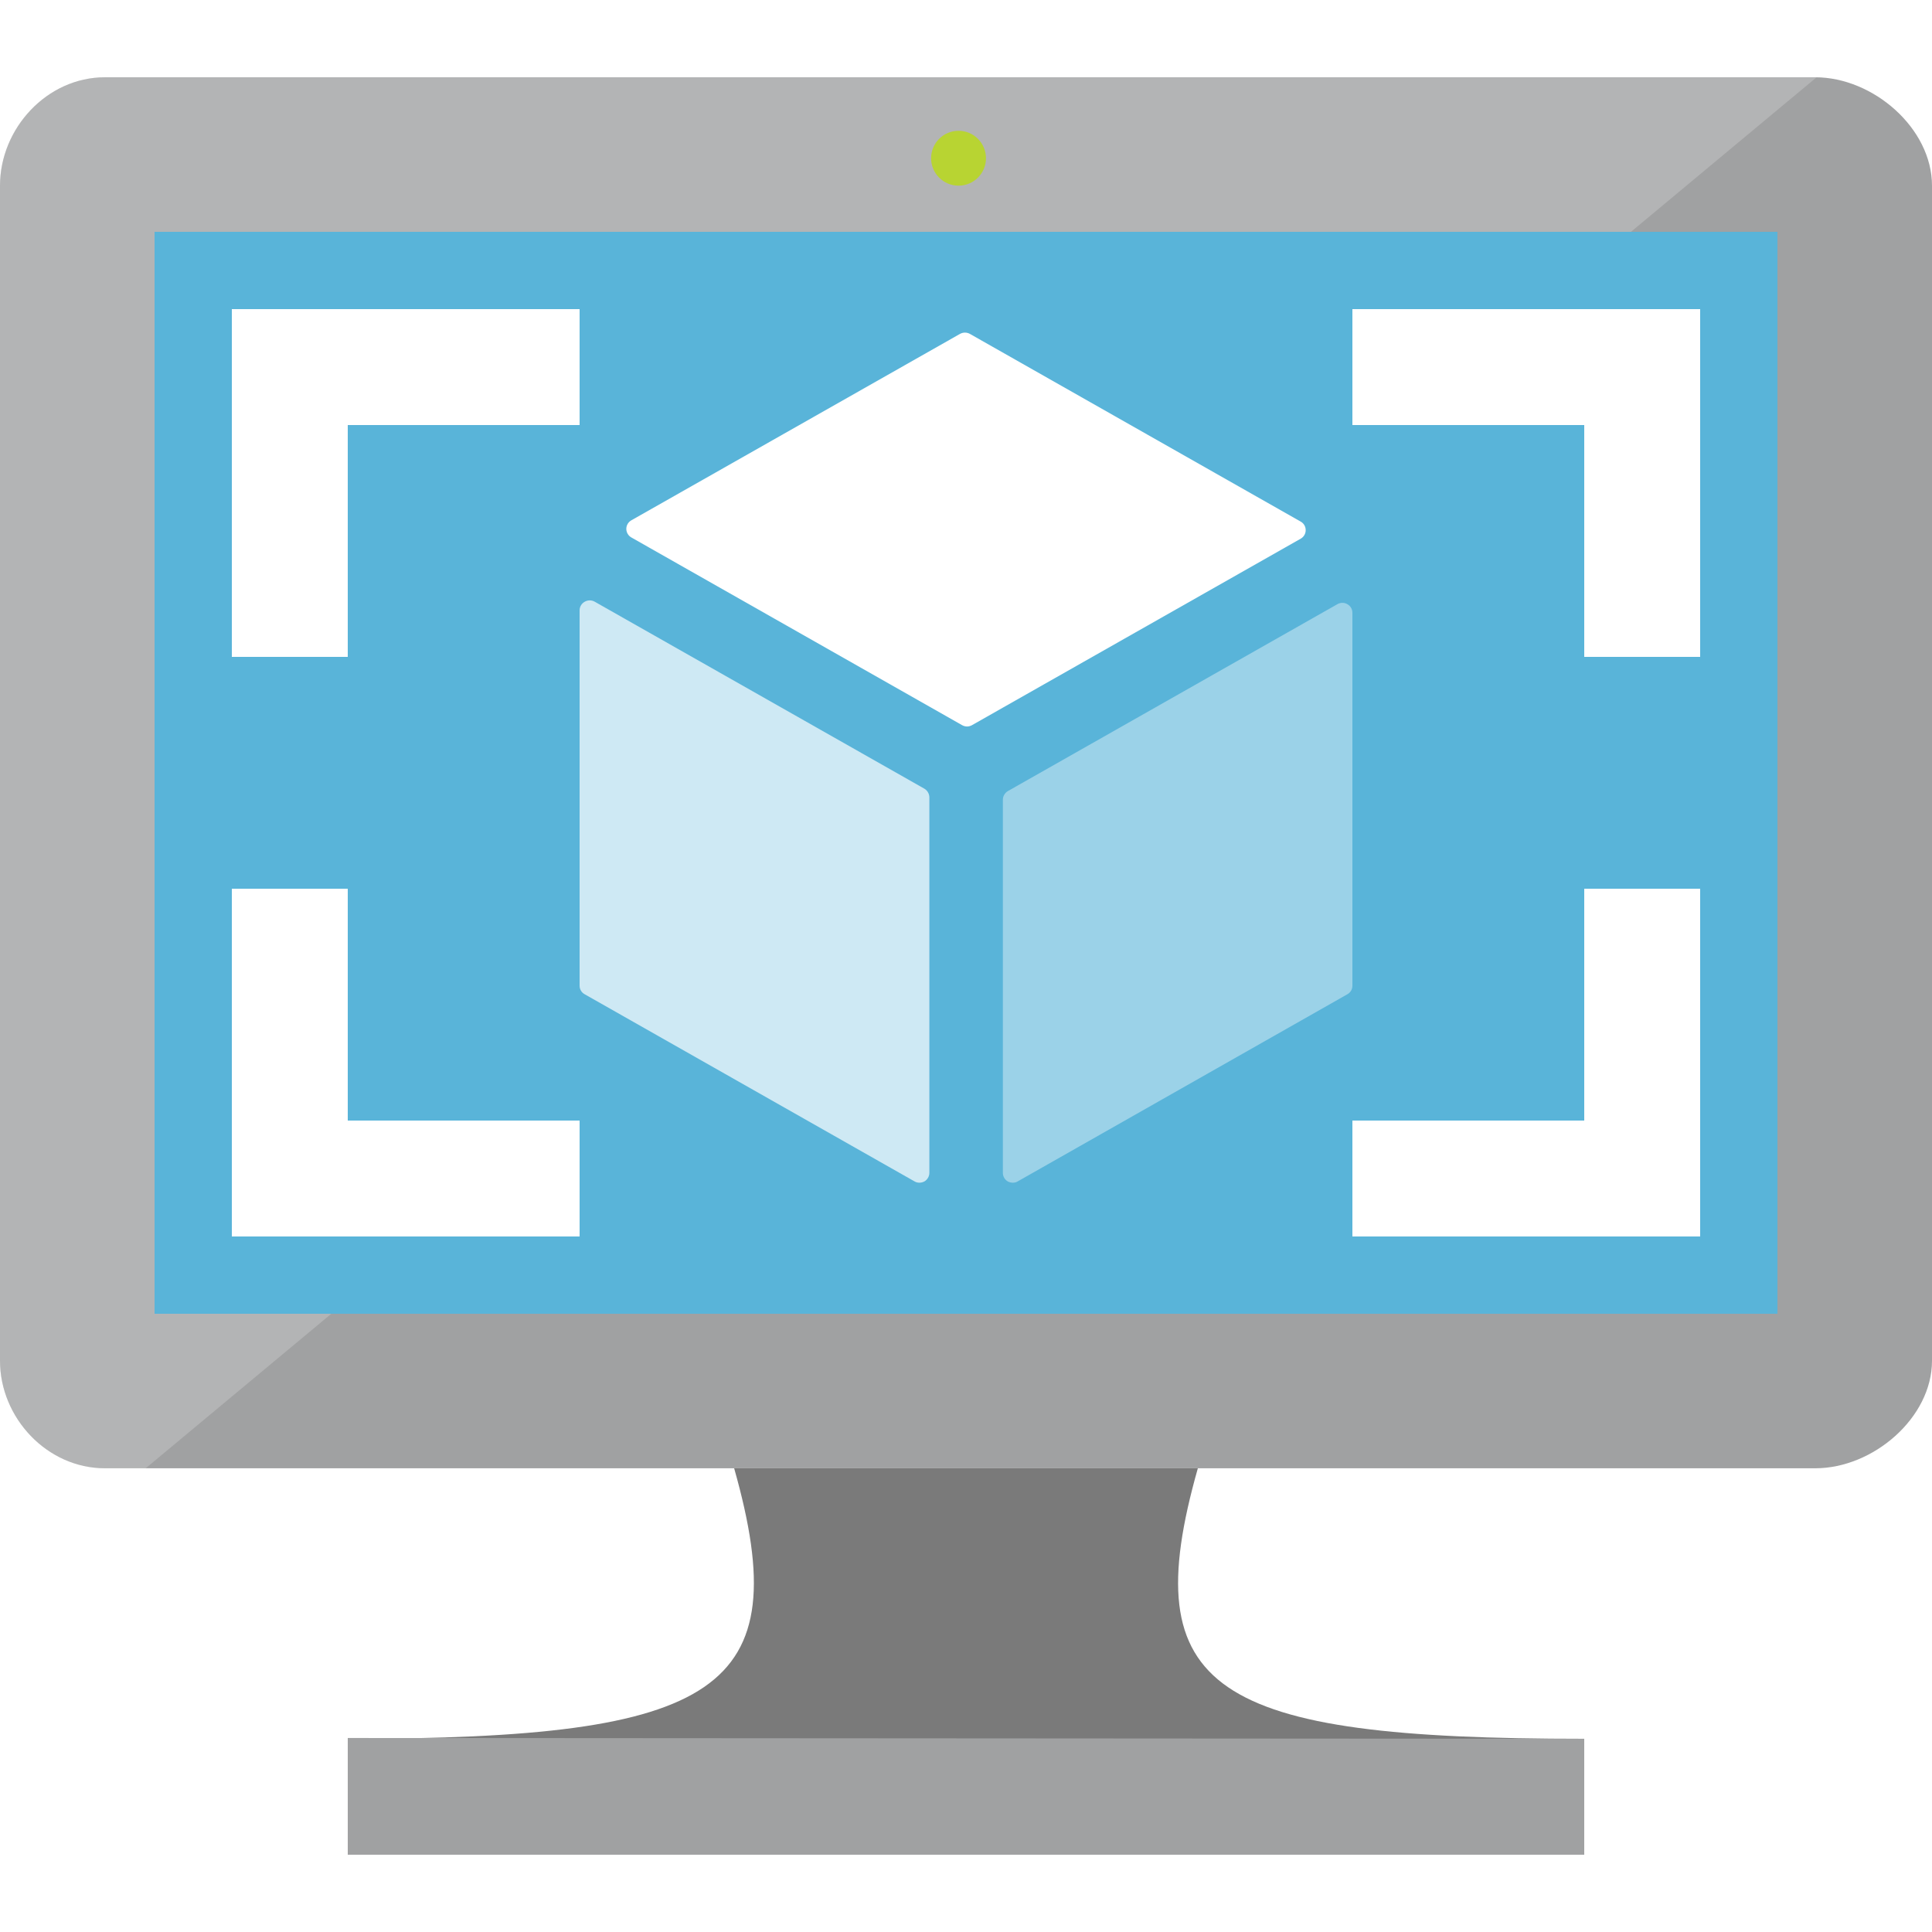
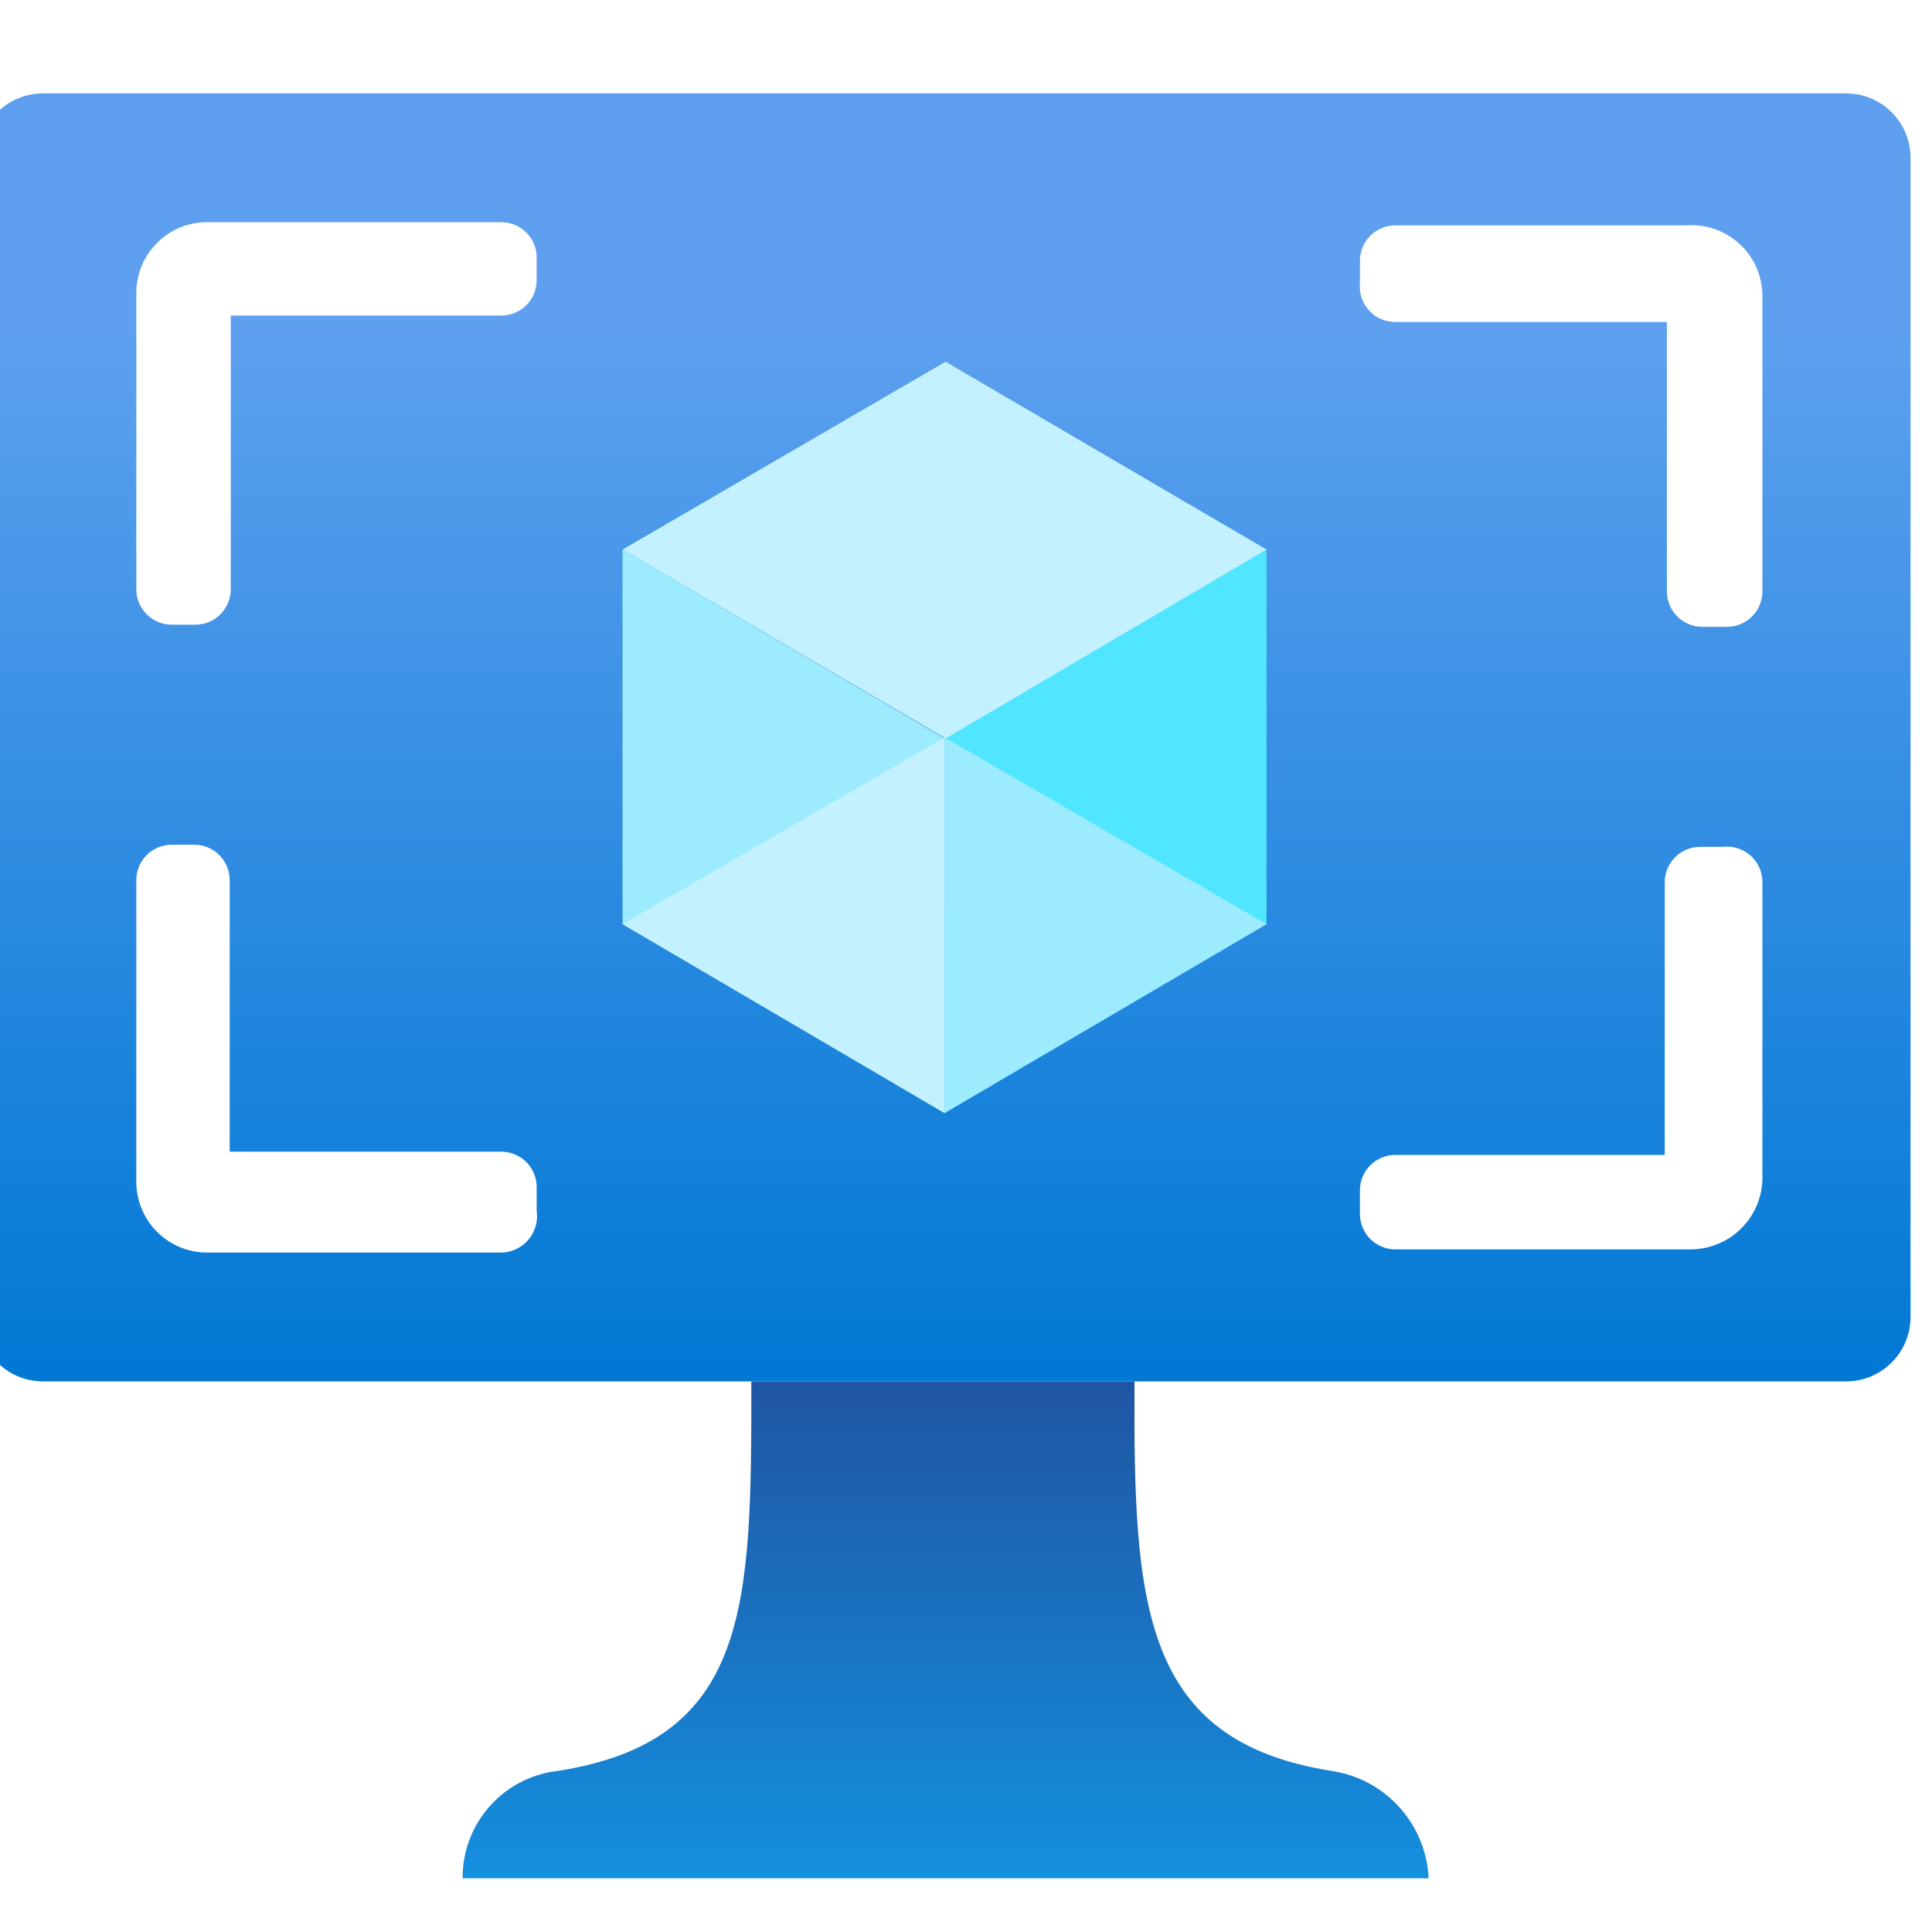
- <svg viewBox="0 0 50 50" class="fxs-portal-svg" role="presentation" focusable="false" id="FxSymbol0-04c" data-type="1">
+ <svg viewBox="0 0 18 18" data-islogo="true" class="" role="presentation" focusable="false" id="FxSymbol0-04d" data-type="1">
  <g>
-     <path d="M31 38H19c1.634 5.768-.386 7-10 7v3h32v-3c-9.614 0-11.636-1.229-10-7z" style="fill: rgb(122, 122, 122);" />
-     <path d="M46.979 2H2.717C1.213 2 0 3.325 0 4.805v30.412c0 1.471 1.213 2.782 2.717 2.782h44.262c1.501 0 3.021-1.31 3.021-2.782V4.805C50 3.321 48.48 2 46.979 2" style="fill: rgb(160, 161, 162);" />
-     <path opacity=".2" d="M47.01 2.003l-.031-.002H2.716c-1.504 0-2.717 1.324-2.717 2.805v30.411C-.001 36.69 1.212 38 2.716 38h1.053L47.01 2.003z" style="fill: rgb(255, 255, 255);" />
-     <path d="M46 6v28H4V6z" style="fill: rgb(89, 180, 217);" />
-     <path d="M9 44.979L41 45v3H9z" style="fill: rgb(160, 161, 162);" />
-     <path d="M25.517 4.095a.71.71 0 1 1-1.42 0 .71.71 0 0 1 1.42 0" style="fill: rgb(184, 212, 50);" />
-     <path d="M25.027 18.802a.271.271 0 0 1-.13-.036l-8.56-4.858a.257.257 0 0 1-.128-.221c0-.091.05-.175.128-.22l8.508-4.826a.265.265 0 0 1 .256 0l8.563 4.859a.25.25 0 0 1 .127.22.251.251 0 0 1-.127.22l-8.505 4.825a.274.274 0 0 1-.132.037" style="fill: rgb(255, 255, 255);" />
-     <path opacity=".7" d="M23.797 30.608a.245.245 0 0 1-.13-.034l-8.534-4.842a.25.25 0 0 1-.133-.221v-9.717c0-.092.05-.175.132-.221a.26.26 0 0 1 .261 0l8.533 4.84a.265.265 0 0 1 .126.223v9.717a.26.26 0 0 1-.126.221.274.274 0 0 1-.129.034" style="fill: rgb(255, 255, 255);" />
-     <path opacity=".4" d="M26.213 30.608a.28.28 0 0 1-.134-.034.257.257 0 0 1-.125-.221v-9.656c0-.09.05-.174.125-.221l8.533-4.84a.257.257 0 0 1 .257 0 .252.252 0 0 1 .131.22v9.655a.25.25 0 0 1-.131.221l-8.53 4.842a.236.236 0 0 1-.126.034" style="fill: rgb(255, 255, 255);" />
-     <path d="M15 8H6v9h3v-6h6zM6 23v9h9v-3H9v-6zm29 9h9v-9h-3v6h-6zm9-15V8h-9v3h6v6z" style="fill: rgb(255, 255, 255);" />
+     <defs>
+       <linearGradient id="eab4c6b4-621d-4d9b-b611-15ceb58765b1" x1="8.81" y1="17.5" x2="8.81" y2="12.87" gradientUnits="userSpaceOnUse">
+         <stop offset="0" stop-color="#1490df" />
+         <stop offset=".98" stop-color="#1f56a3" />
+       </linearGradient>
+       <linearGradient id="a7cb4d9d-9f89-4e53-8eda-938427310066" x1="8.8" y1="12.87" x2="8.8" y2=".87" gradientUnits="userSpaceOnUse">
+         <stop offset="0" stop-color="#0078d4" />
+         <stop offset=".82" stop-color="#5ea0ef" />
+       </linearGradient>
+     </defs>
+     <rect x="-.2" y=".87" width="18" height="12" rx=".6" fill="url(#a7cb4d9d-9f89-4e53-8eda-938427310066)" />
+     <path fill="#50e6ff" d="M11.8 5.12v3.49l-3 1.76v-3.5l3-1.75z" />
+     <path fill="#c3f1ff" d="M11.8 5.12L8.81 6.88 5.8 5.12l3.01-1.75 2.99 1.75z" />
+     <path fill="#9cebff" d="M8.8 6.88v3.49l-3-1.76V5.12l3 1.76z" />
+     <path fill="#c3f1ff" d="M5.8 8.61l3-1.74v3.5l-3-1.76z" />
+     <path fill="#9cebff" d="M11.8 8.61l-3-1.74v3.5l3-1.76z" />
+     <path d="M12.41 16.5c-1.78-.28-1.85-1.56-1.84-3.63H7c0 2.07 0 3.35-1.81 3.63a1 1 0 0 0-.88 1h9a1.06 1.06 0 0 0-.9-1z" fill="url(#eab4c6b4-621d-4d9b-b611-15ceb58765b1)" />
+     <path d="M4.68 2.07H1.93a.66.66 0 0 0-.66.66v2.76a.33.33 0 0 0 .33.33h.22a.33.33 0 0 0 .33-.33V2.94h2.53A.33.33 0 0 0 5 2.61V2.4a.33.33 0 0 0-.32-.33zm0 8.66H2.14V8.2a.33.33 0 0 0-.33-.33H1.6a.33.33 0 0 0-.33.33V11a.66.66 0 0 0 .66.67h2.75a.34.34 0 0 0 .32-.39v-.22a.33.33 0 0 0-.32-.33zM15.71 2.1H13a.33.33 0 0 0-.33.33v.21A.33.33 0 0 0 13 3h2.53v2.51a.33.33 0 0 0 .33.33h.23a.33.33 0 0 0 .33-.33V2.76a.66.66 0 0 0-.71-.66zm.34 5.79h-.21a.33.33 0 0 0-.33.33v2.54H13a.33.33 0 0 0-.33.33v.22a.33.33 0 0 0 .33.33h2.75a.67.67 0 0 0 .67-.66V8.22a.33.33 0 0 0-.37-.33z" style="fill: rgb(255, 255, 255);" />
  </g>
</svg>
